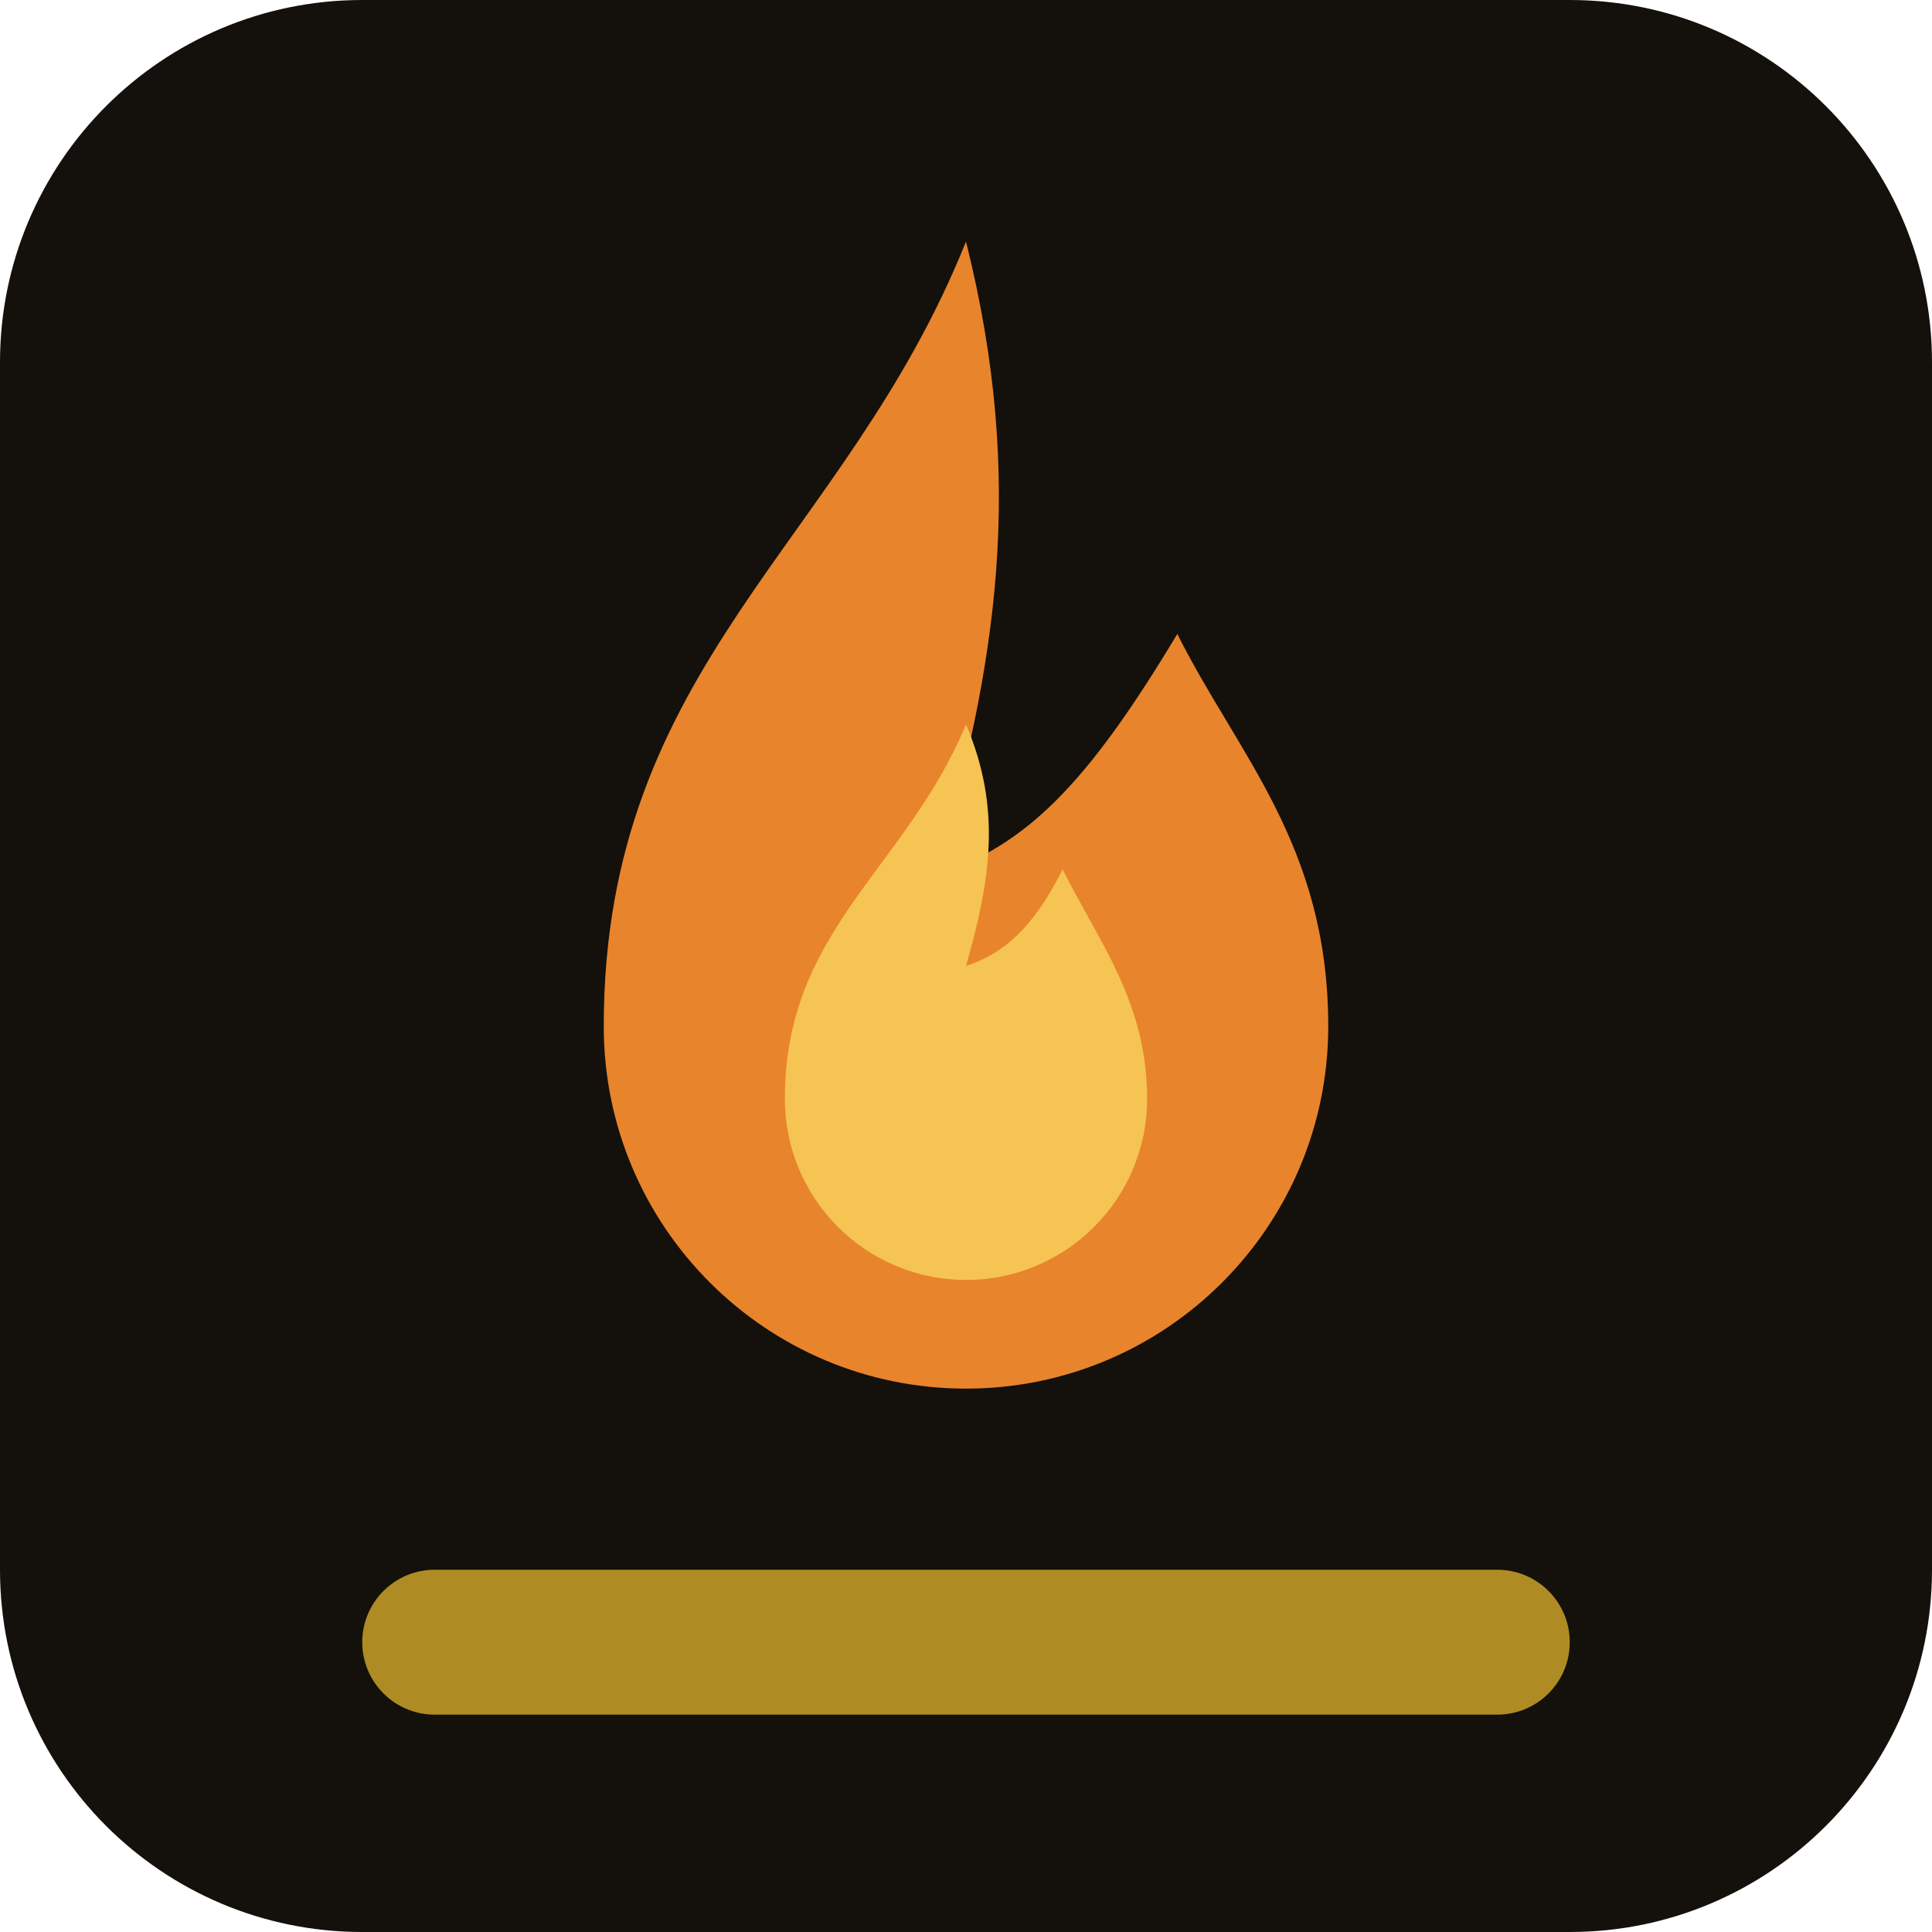
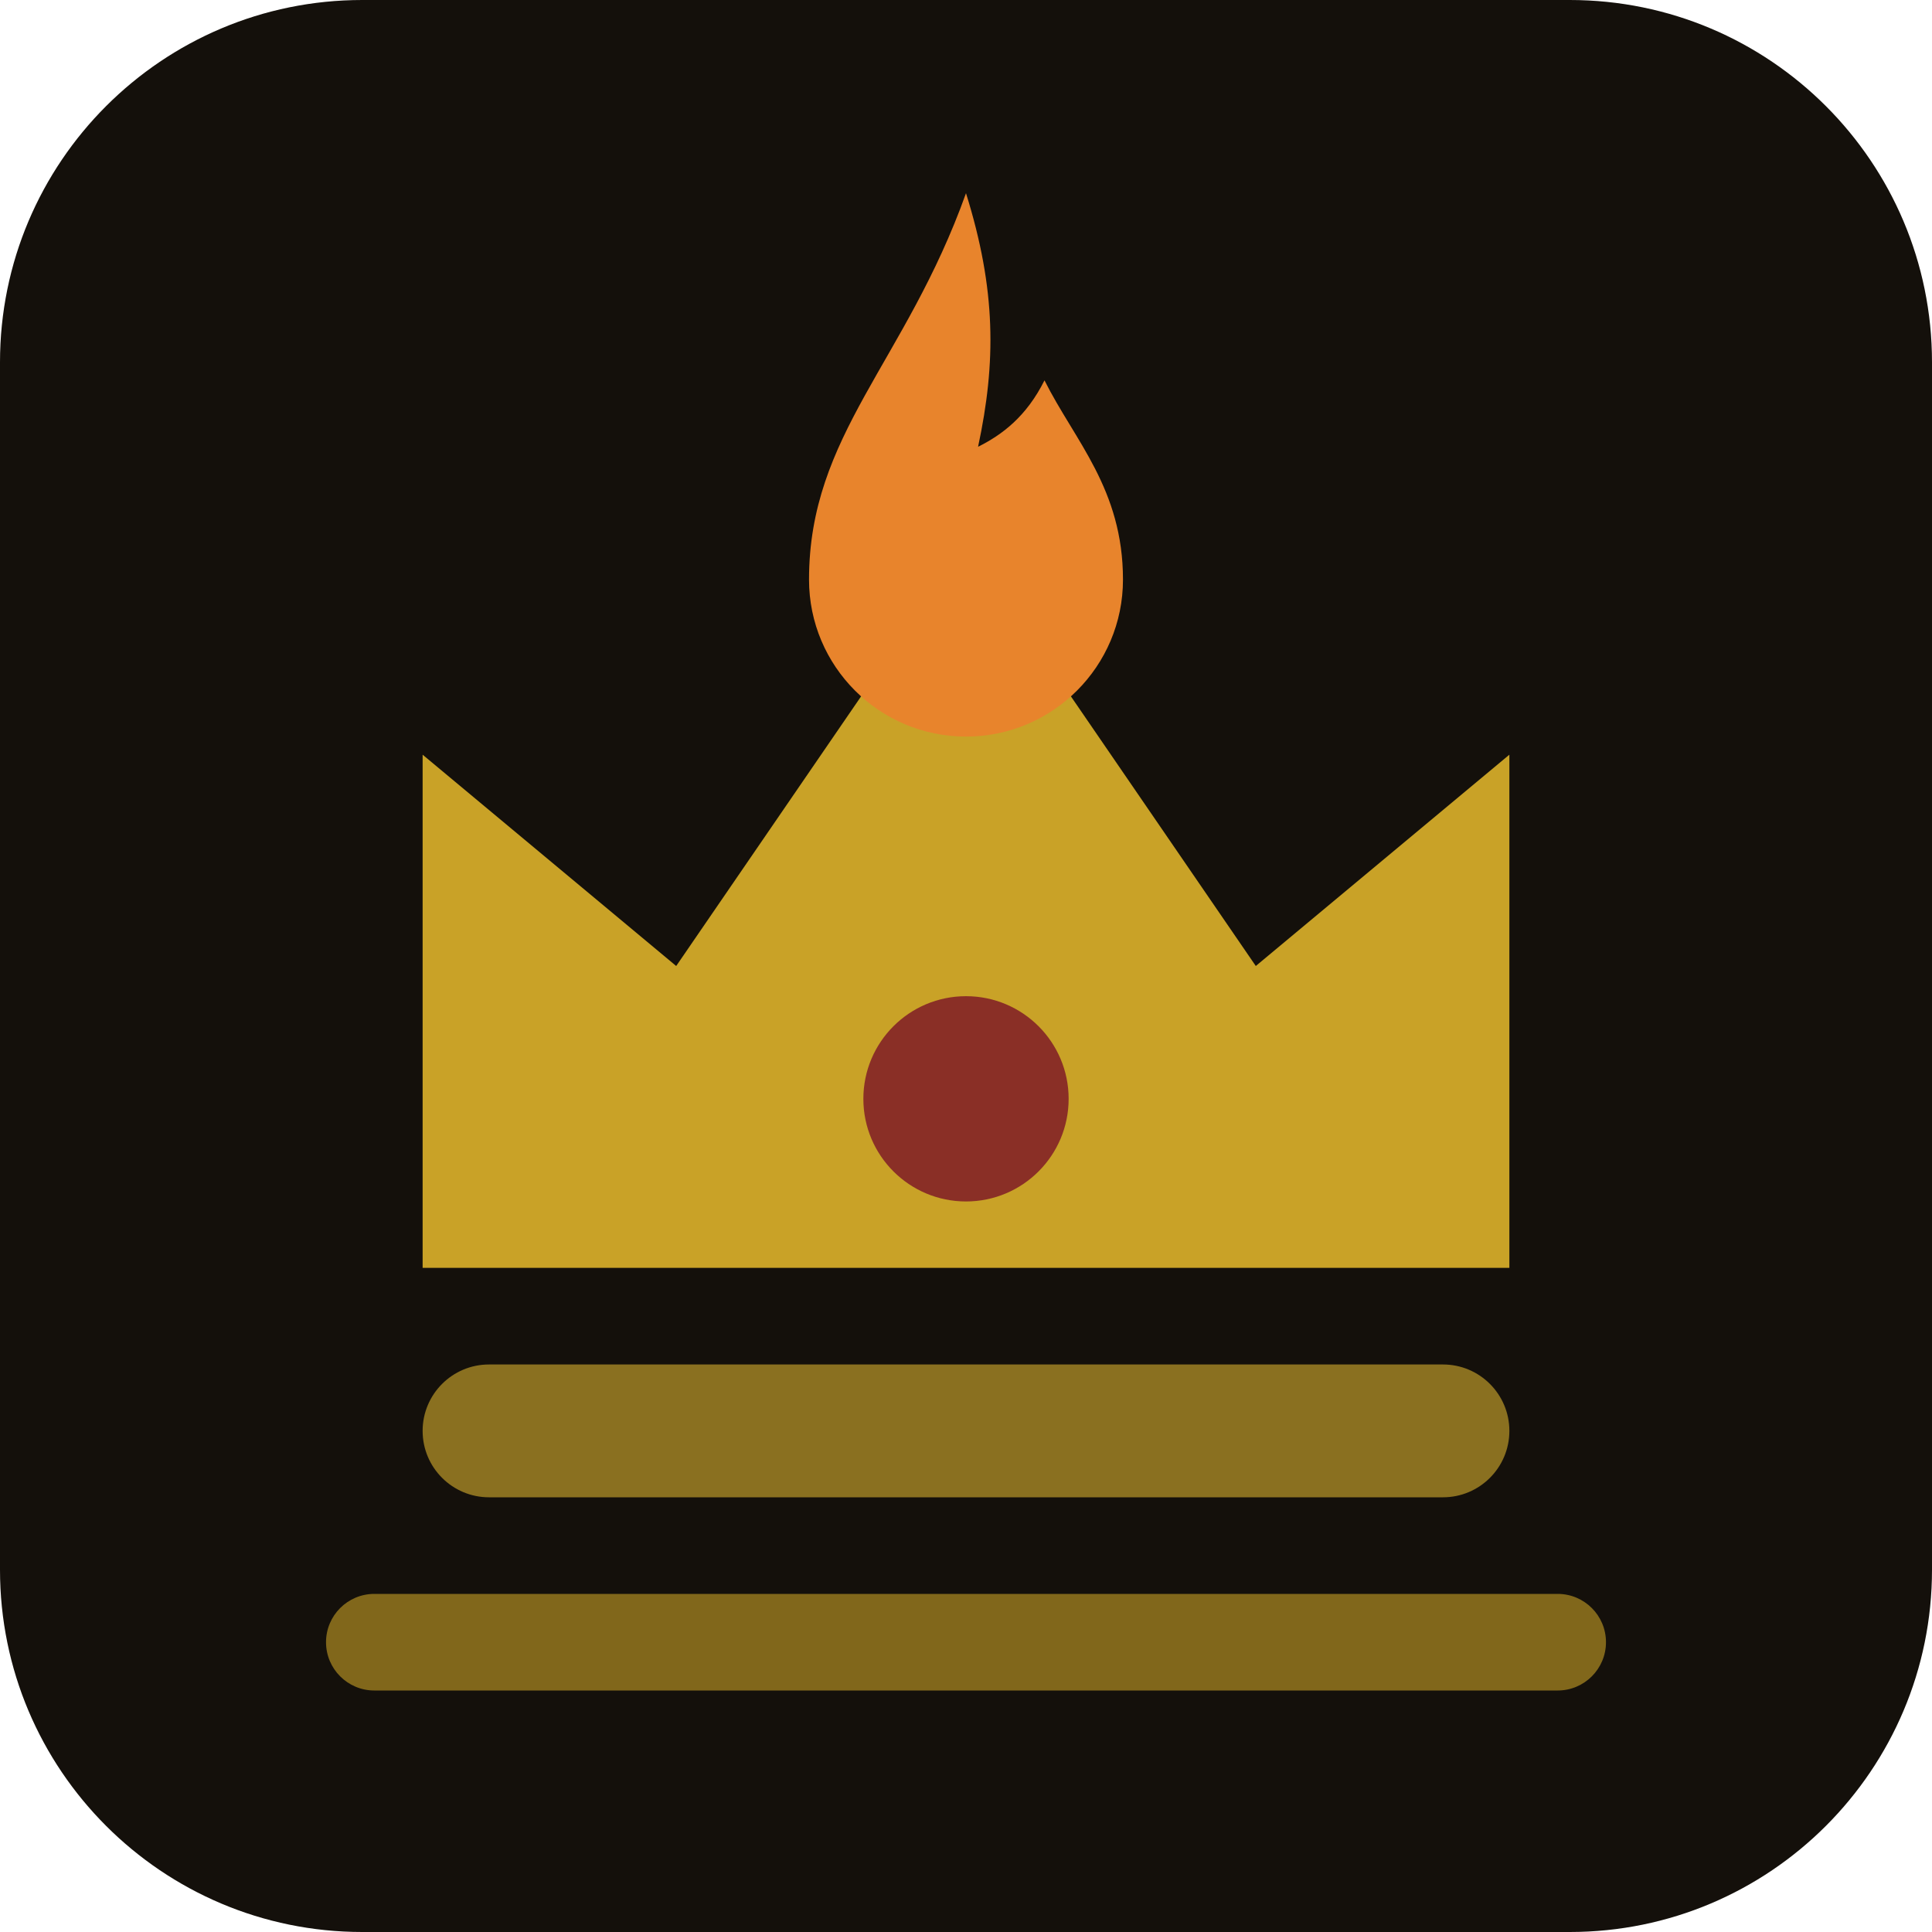
<svg xmlns="http://www.w3.org/2000/svg" viewBox="0 0 32 32">
  <rect width="32" height="32" rx="6" fill="#14100b" />
-   <path d="M16 4 C14 9 10 11 10 17 a6 6 0 0 0 12 0 c0-3-1.5-4.5-2.5-6.5 C18 13 17 14 15.5 14.5 16.5 11 17 8 16 4Z" fill="#e8842c" />
-   <path d="M16 12 c-1 2.4-3 3.4-3 6.2 a3 3 0 0 0 6 0 c0-1.6-.8-2.6-1.4-3.8 -.5 1-1 1.4-1.6 1.6 .4-1.4.6-2.6 0-4Z" fill="#f6c453" />
-   <rect x="6" y="26" width="20" height="2.4" rx="1.2" fill="#c9a227" opacity="0.85" />
+   <path d="M7 21 L7 12.5 L11.2 16 L16 9 L20.8 16 L25 12.5 L25 21 Z" fill="#c9a227" />
+   <path d="M16 3.2 C15 6 13.4 7.2 13.4 9.6 a2.6 2.6 0 0 0 5.2 0 c0-1.5-.8-2.3-1.3-3.3 -.3.6-.7.9-1.1 1.1 .3-1.4.3-2.6-.2-4.2Z" fill="#e8842c" />
+   <circle cx="16" cy="18.2" r="1.7" fill="#8a2f26" />
+   <rect x="7" y="22.6" width="18" height="2.2" rx="1.1" fill="#8a7020" />
+   <rect x="5.4" y="26.4" width="21.2" height="1.6" rx="0.8" fill="#c9a227" opacity="0.6" />
</svg>
